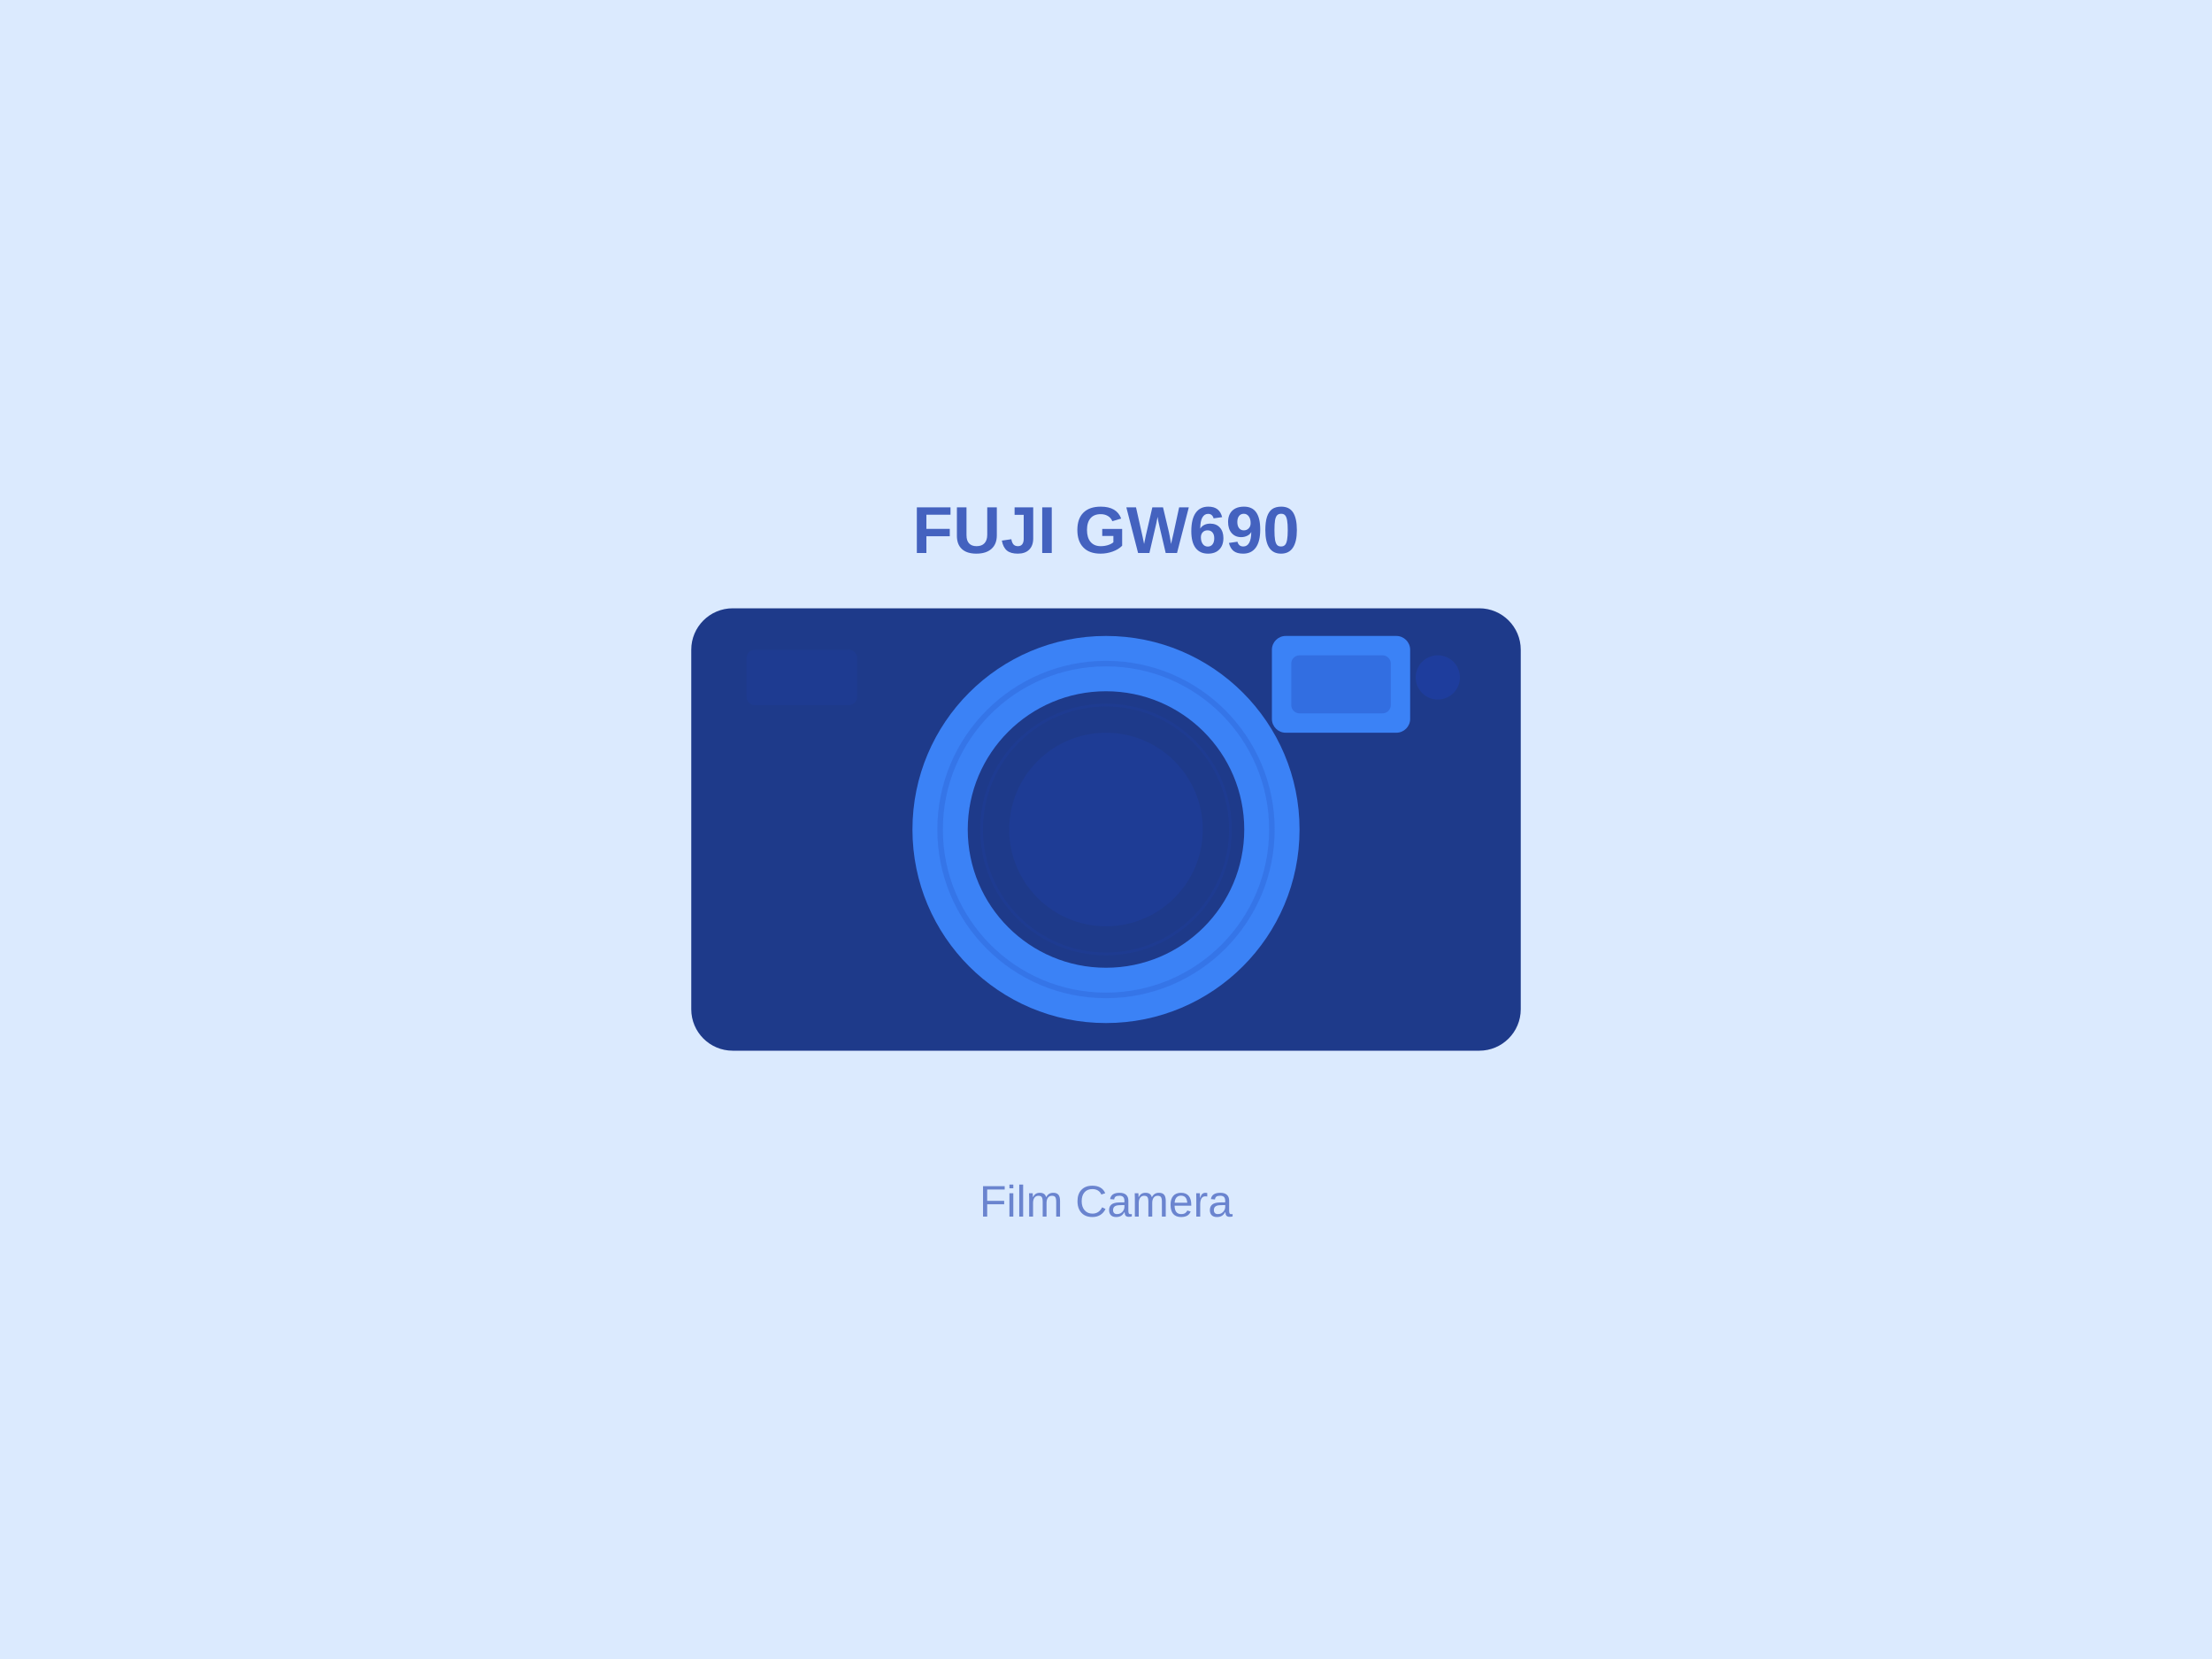
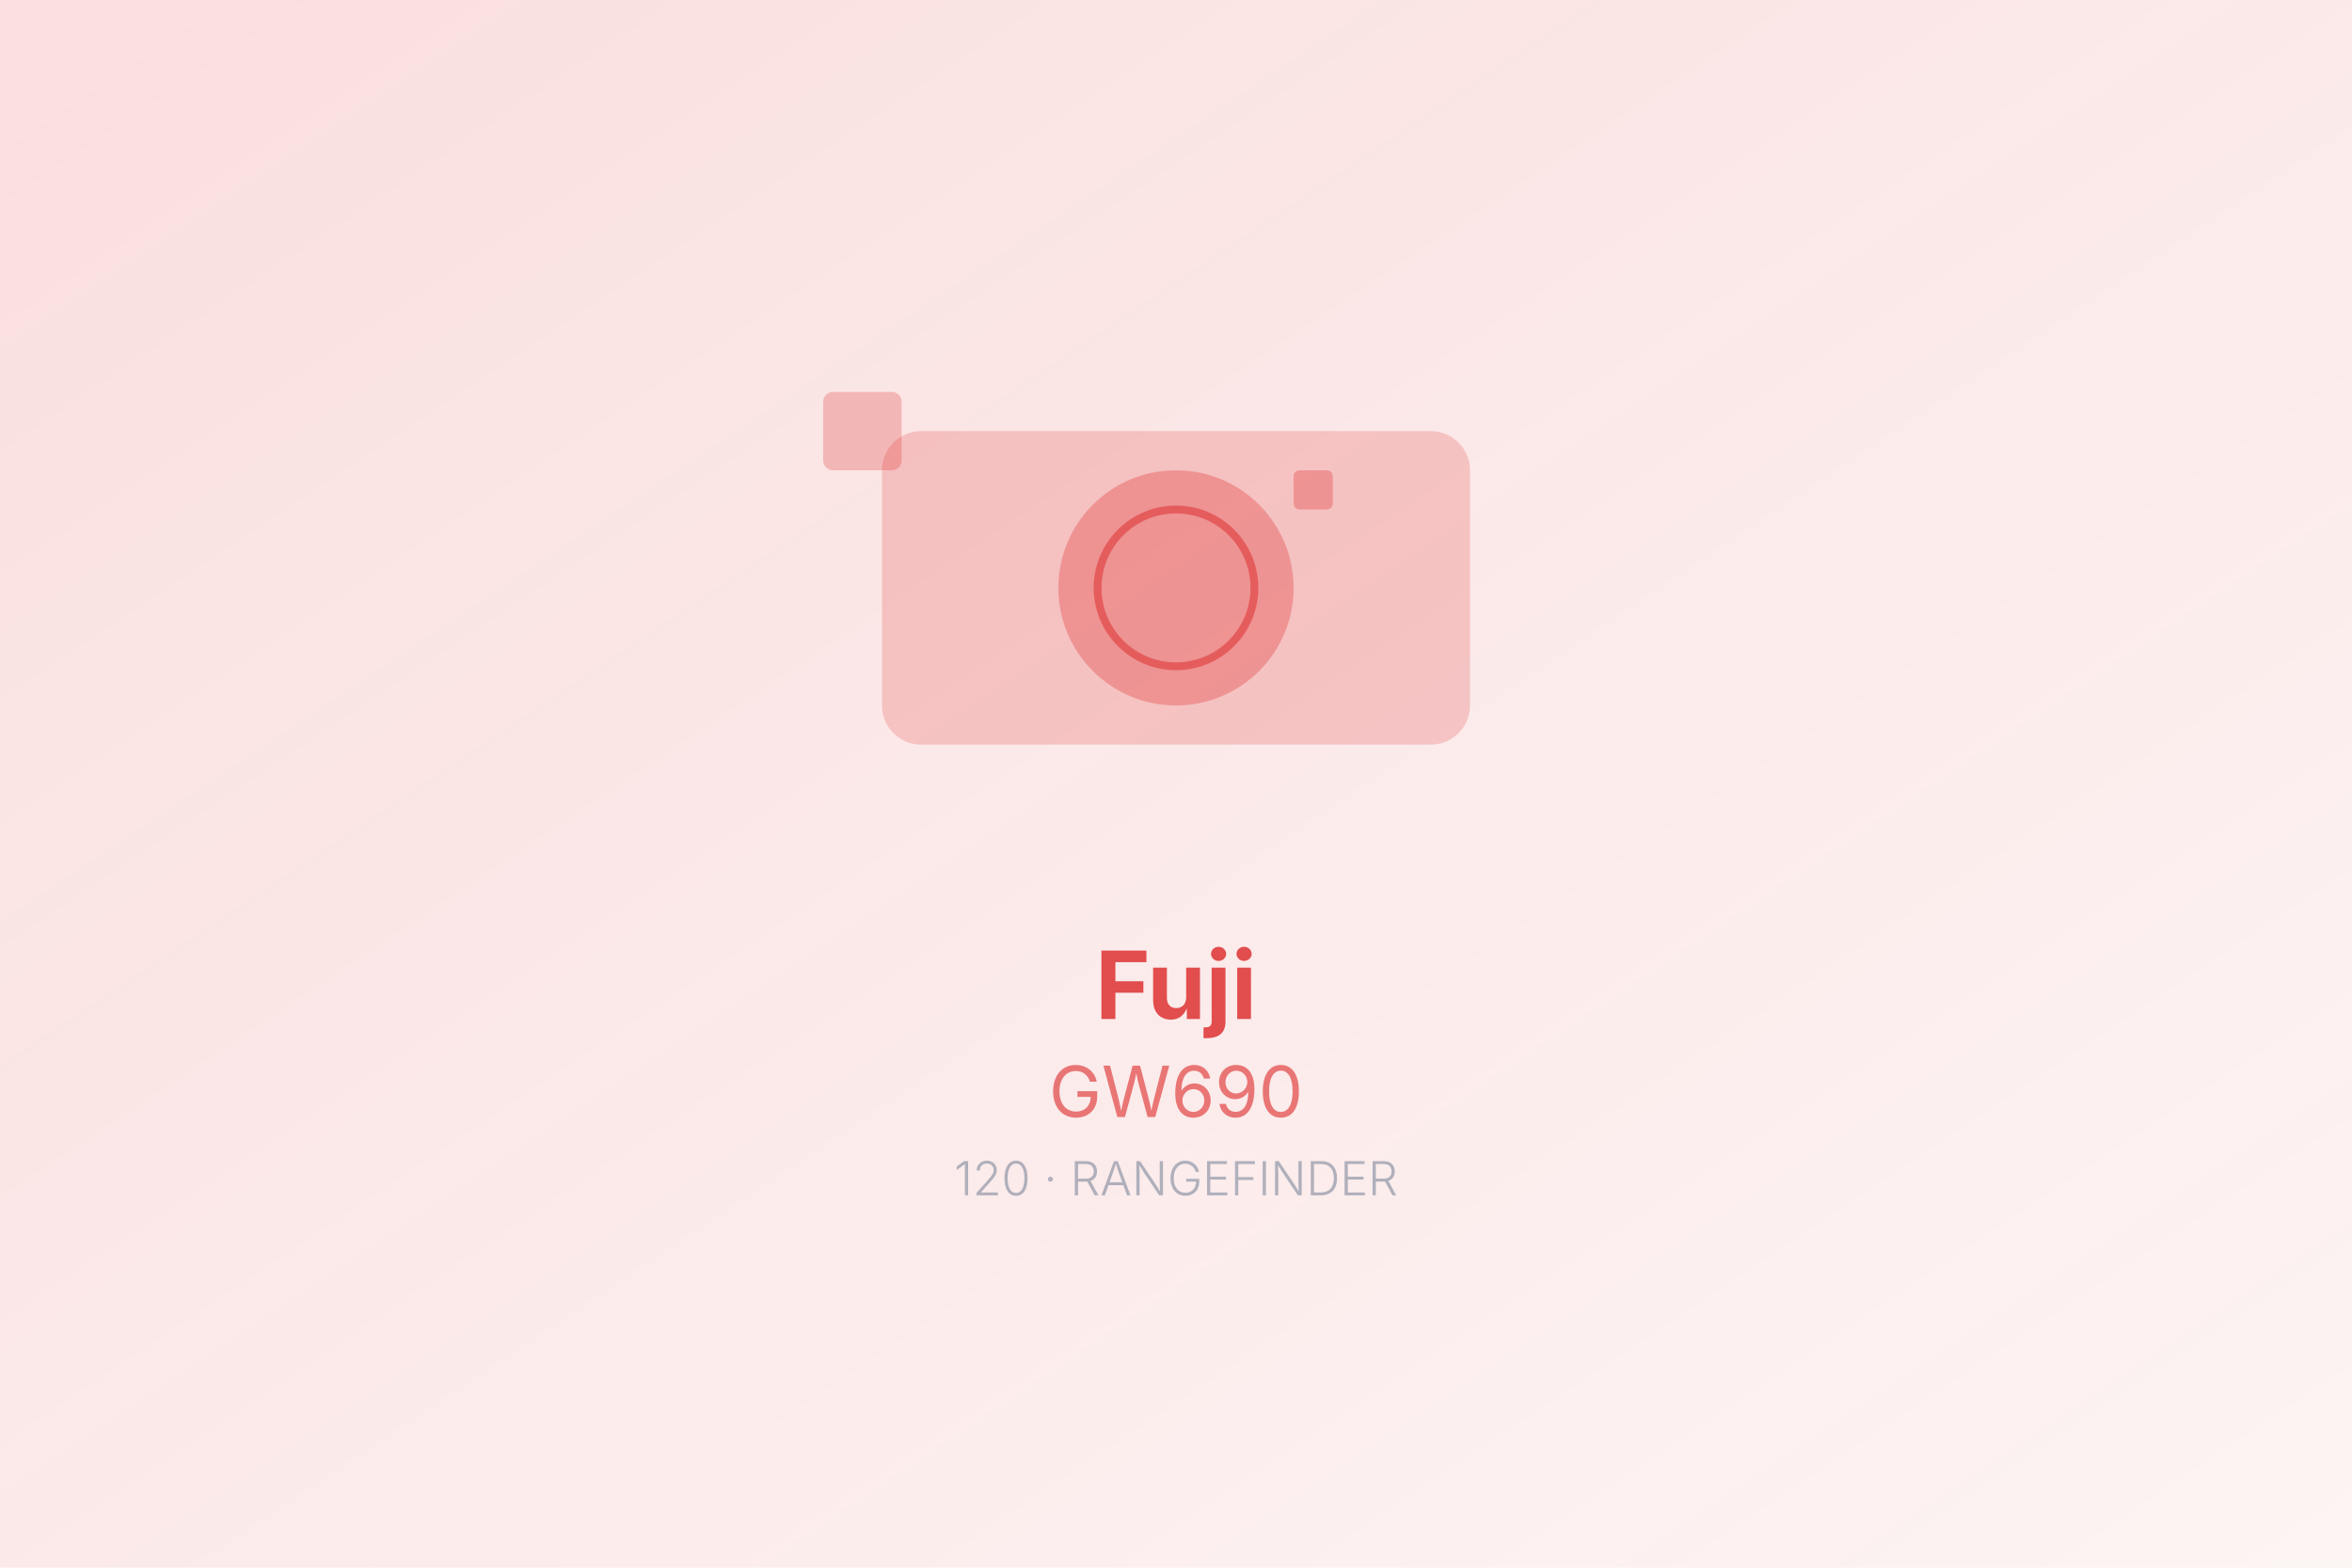
- <svg xmlns="http://www.w3.org/2000/svg" width="800" height="600">
-   <rect width="800" height="600" fill="#dbeafe" />
-   <g transform="translate(400, 300)">
-     <rect x="-150" y="-80" width="300" height="160" fill="#1e3a8a" rx="15" />
-     <circle cx="0" cy="0" r="70" fill="#3b82f6" />
-     <circle cx="0" cy="0" r="50" fill="#1e3a8a" />
-     <circle cx="0" cy="0" r="35" fill="#1e40af" opacity="0.3" />
-     <circle cx="0" cy="0" r="60" fill="none" stroke="#1e40af" stroke-width="2" opacity="0.2" />
-     <circle cx="0" cy="0" r="45" fill="none" stroke="#1e40af" stroke-width="1" opacity="0.2" />
-     <rect x="60" y="-70" width="50" height="35" fill="#3b82f6" rx="5" />
-     <rect x="67" y="-63" width="36" height="21" fill="#1e40af" opacity="0.3" rx="3" />
-     <circle cx="120" cy="-55" r="8" fill="#1e40af" opacity="0.5" />
-     <rect x="-130" y="-65" width="40" height="20" fill="#1e40af" opacity="0.2" rx="3" />
-     <text x="0" y="-100" font-family="Arial, sans-serif" font-size="24" fill="#1e40af" text-anchor="middle" font-weight="bold" opacity="0.8">FUJI GW690</text>
-     <text x="0" y="140" font-family="Arial, sans-serif" font-size="16" fill="#1e40af" text-anchor="middle" opacity="0.6">Film Camera</text>
+ <svg xmlns="http://www.w3.org/2000/svg" width="1200" height="800" viewBox="0 0 1200 800">
+   <defs>
+     <linearGradient id="bg-fuji-gw690" x1="0%" y1="0%" x2="100%" y2="100%">
+       <stop offset="0%" style="stop-color:#dc2626;stop-opacity:0.15" />
+       <stop offset="100%" style="stop-color:#dc2626;stop-opacity:0.05" />
+     </linearGradient>
+   </defs>
+   <rect width="1200" height="800" fill="url(#bg-fuji-gw690)" />
+   <g transform="translate(600.0, 300.0)">
+     <rect x="-150" y="-80" width="300" height="160" rx="20" fill="#dc2626" opacity="0.2" />
+     <circle cx="0" cy="0" r="60" fill="#dc2626" opacity="0.3" />
+     <circle cx="0" cy="0" r="40" fill="none" stroke="#dc2626" stroke-width="4" opacity="0.5" />
+     <rect x="-180" y="-100" width="40" height="40" rx="5" fill="#dc2626" opacity="0.25" />
+     <rect x="60" y="-60" width="20" height="20" rx="3" fill="#dc2626" opacity="0.3" />
  </g>
+   <text x="600.0" y="520.0" font-family="system-ui, -apple-system, sans-serif" font-size="48" font-weight="700" fill="#dc2626" text-anchor="middle" opacity="0.8">
+     Fuji
+   </text>
+   <text x="600.0" y="570.0" font-family="system-ui, -apple-system, sans-serif" font-size="36" font-weight="400" fill="#dc2626" text-anchor="middle" opacity="0.6">
+     GW690
+   </text>
+   <text x="600.0" y="610.0" font-family="system-ui, -apple-system, sans-serif" font-size="24" font-weight="300" fill="#64748b" text-anchor="middle" opacity="0.5">
+     120 · RANGEFINDER
+   </text>
</svg>
